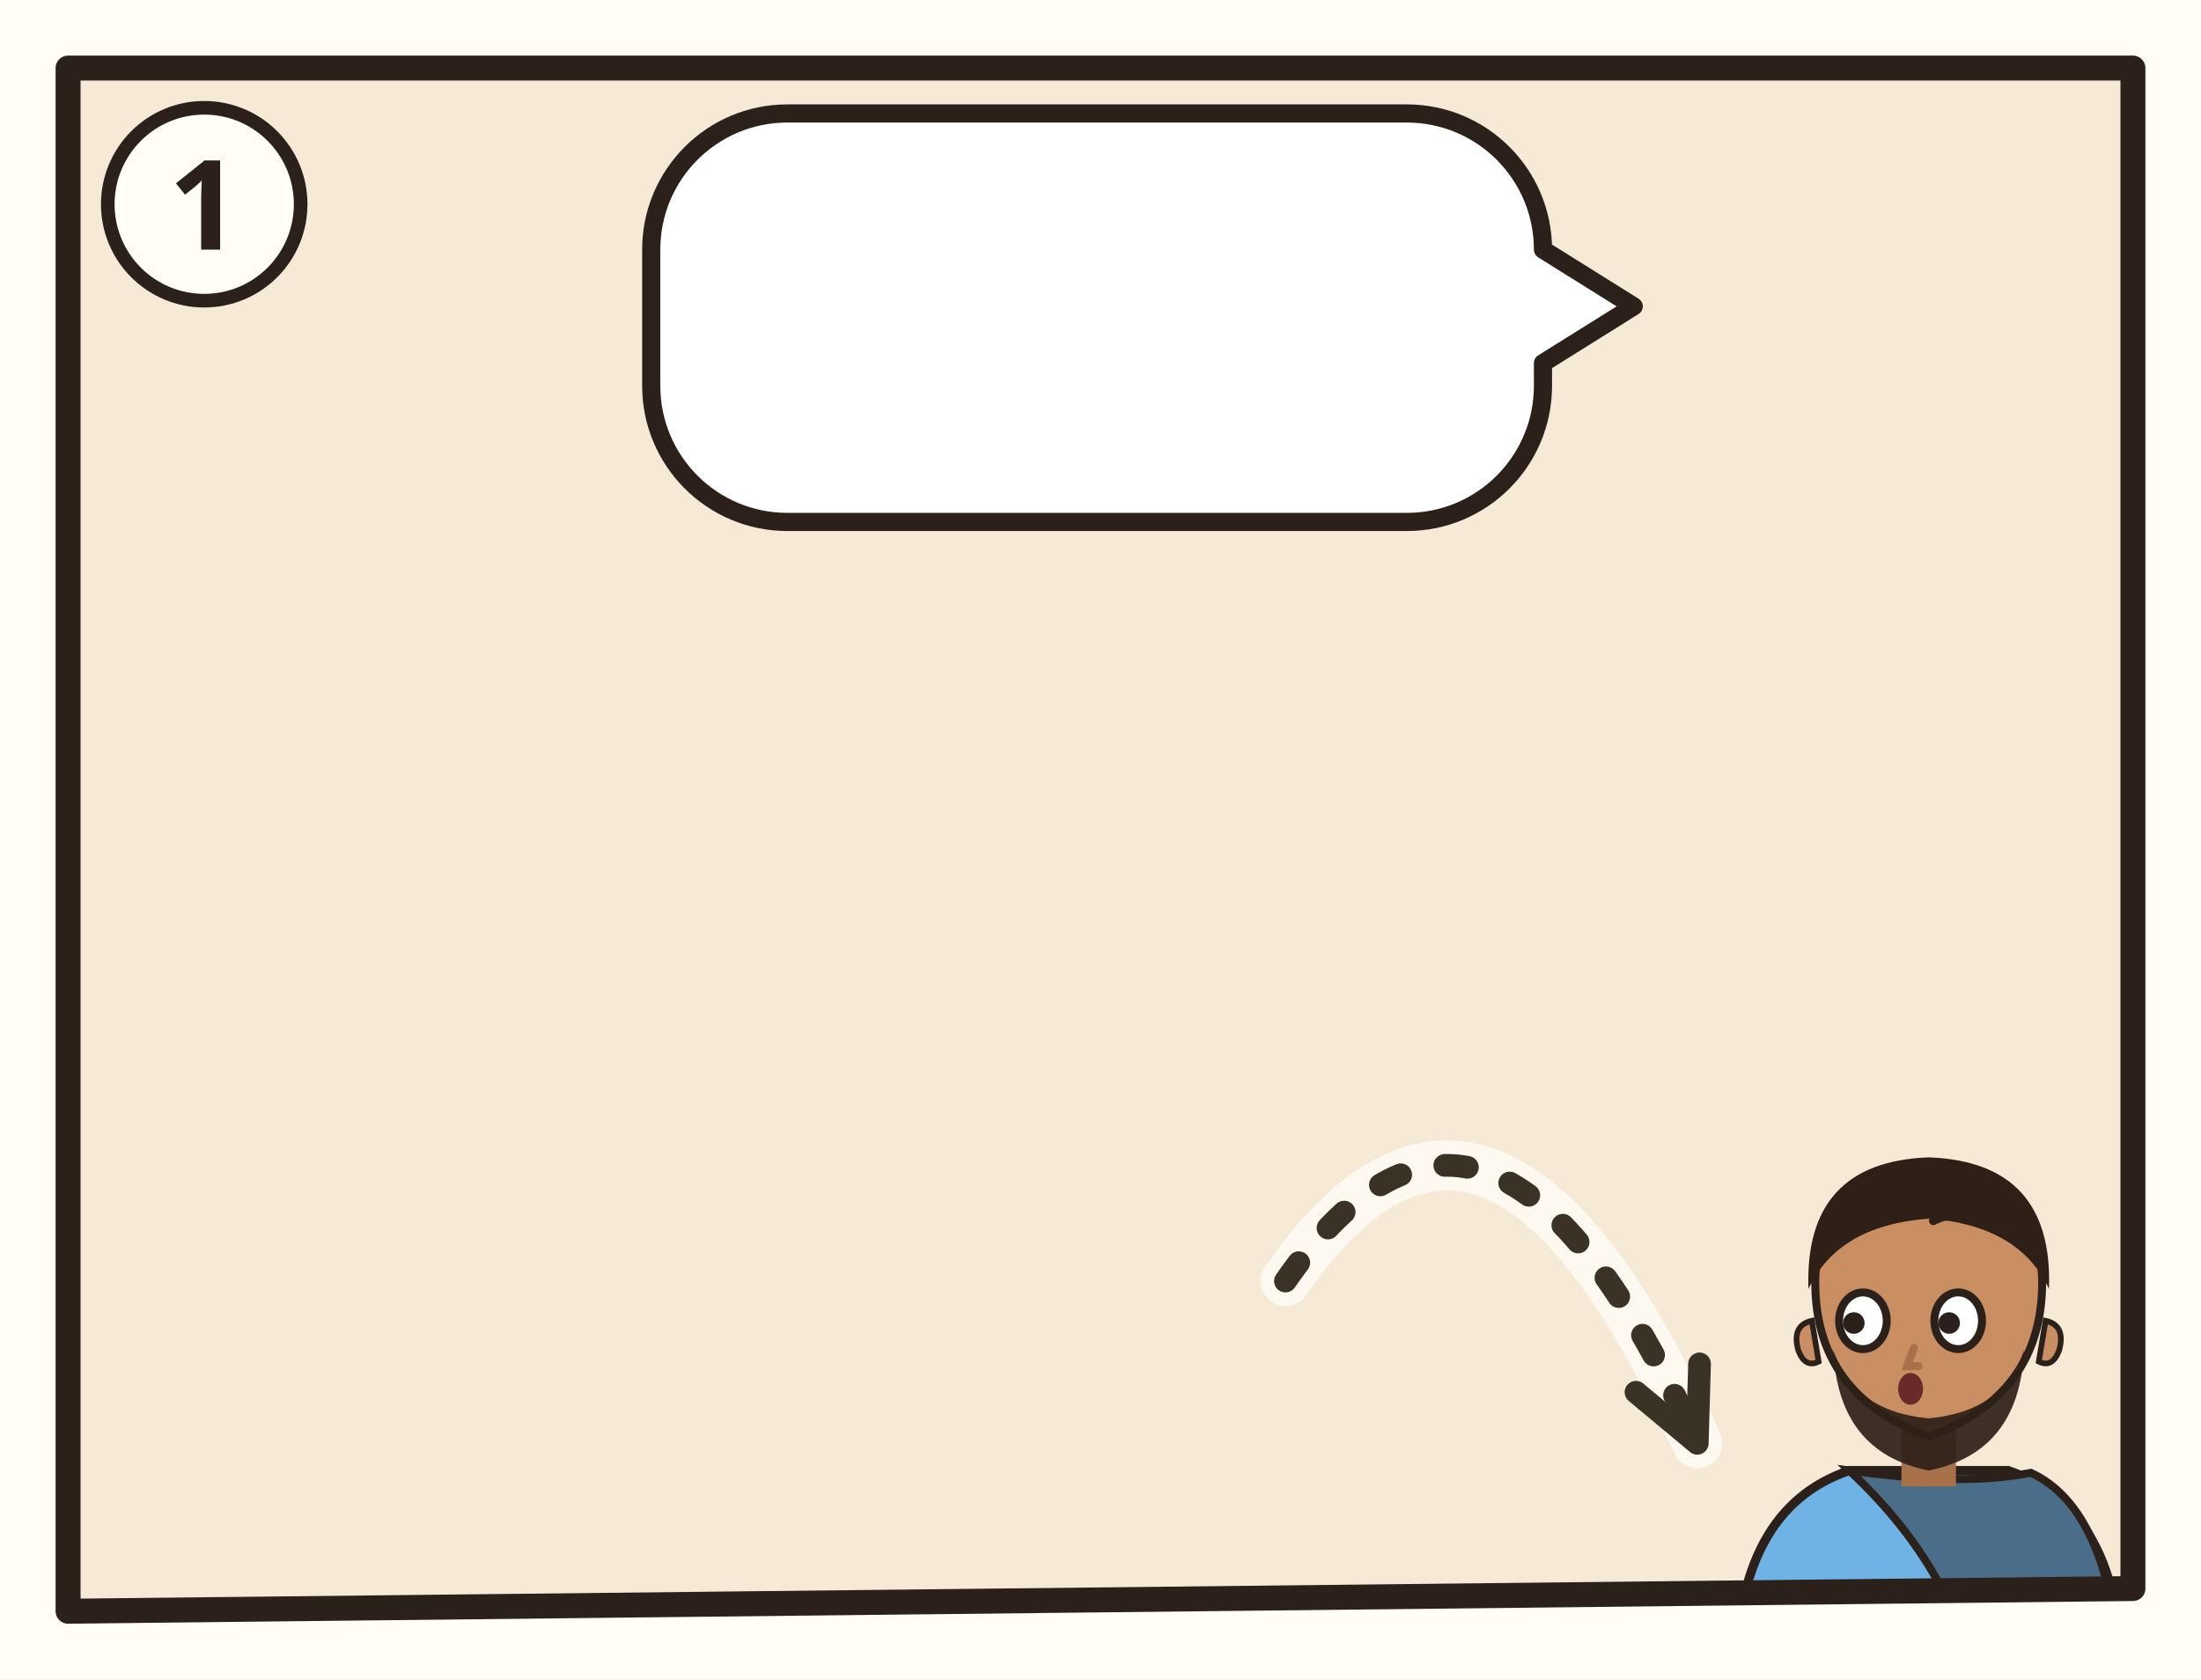
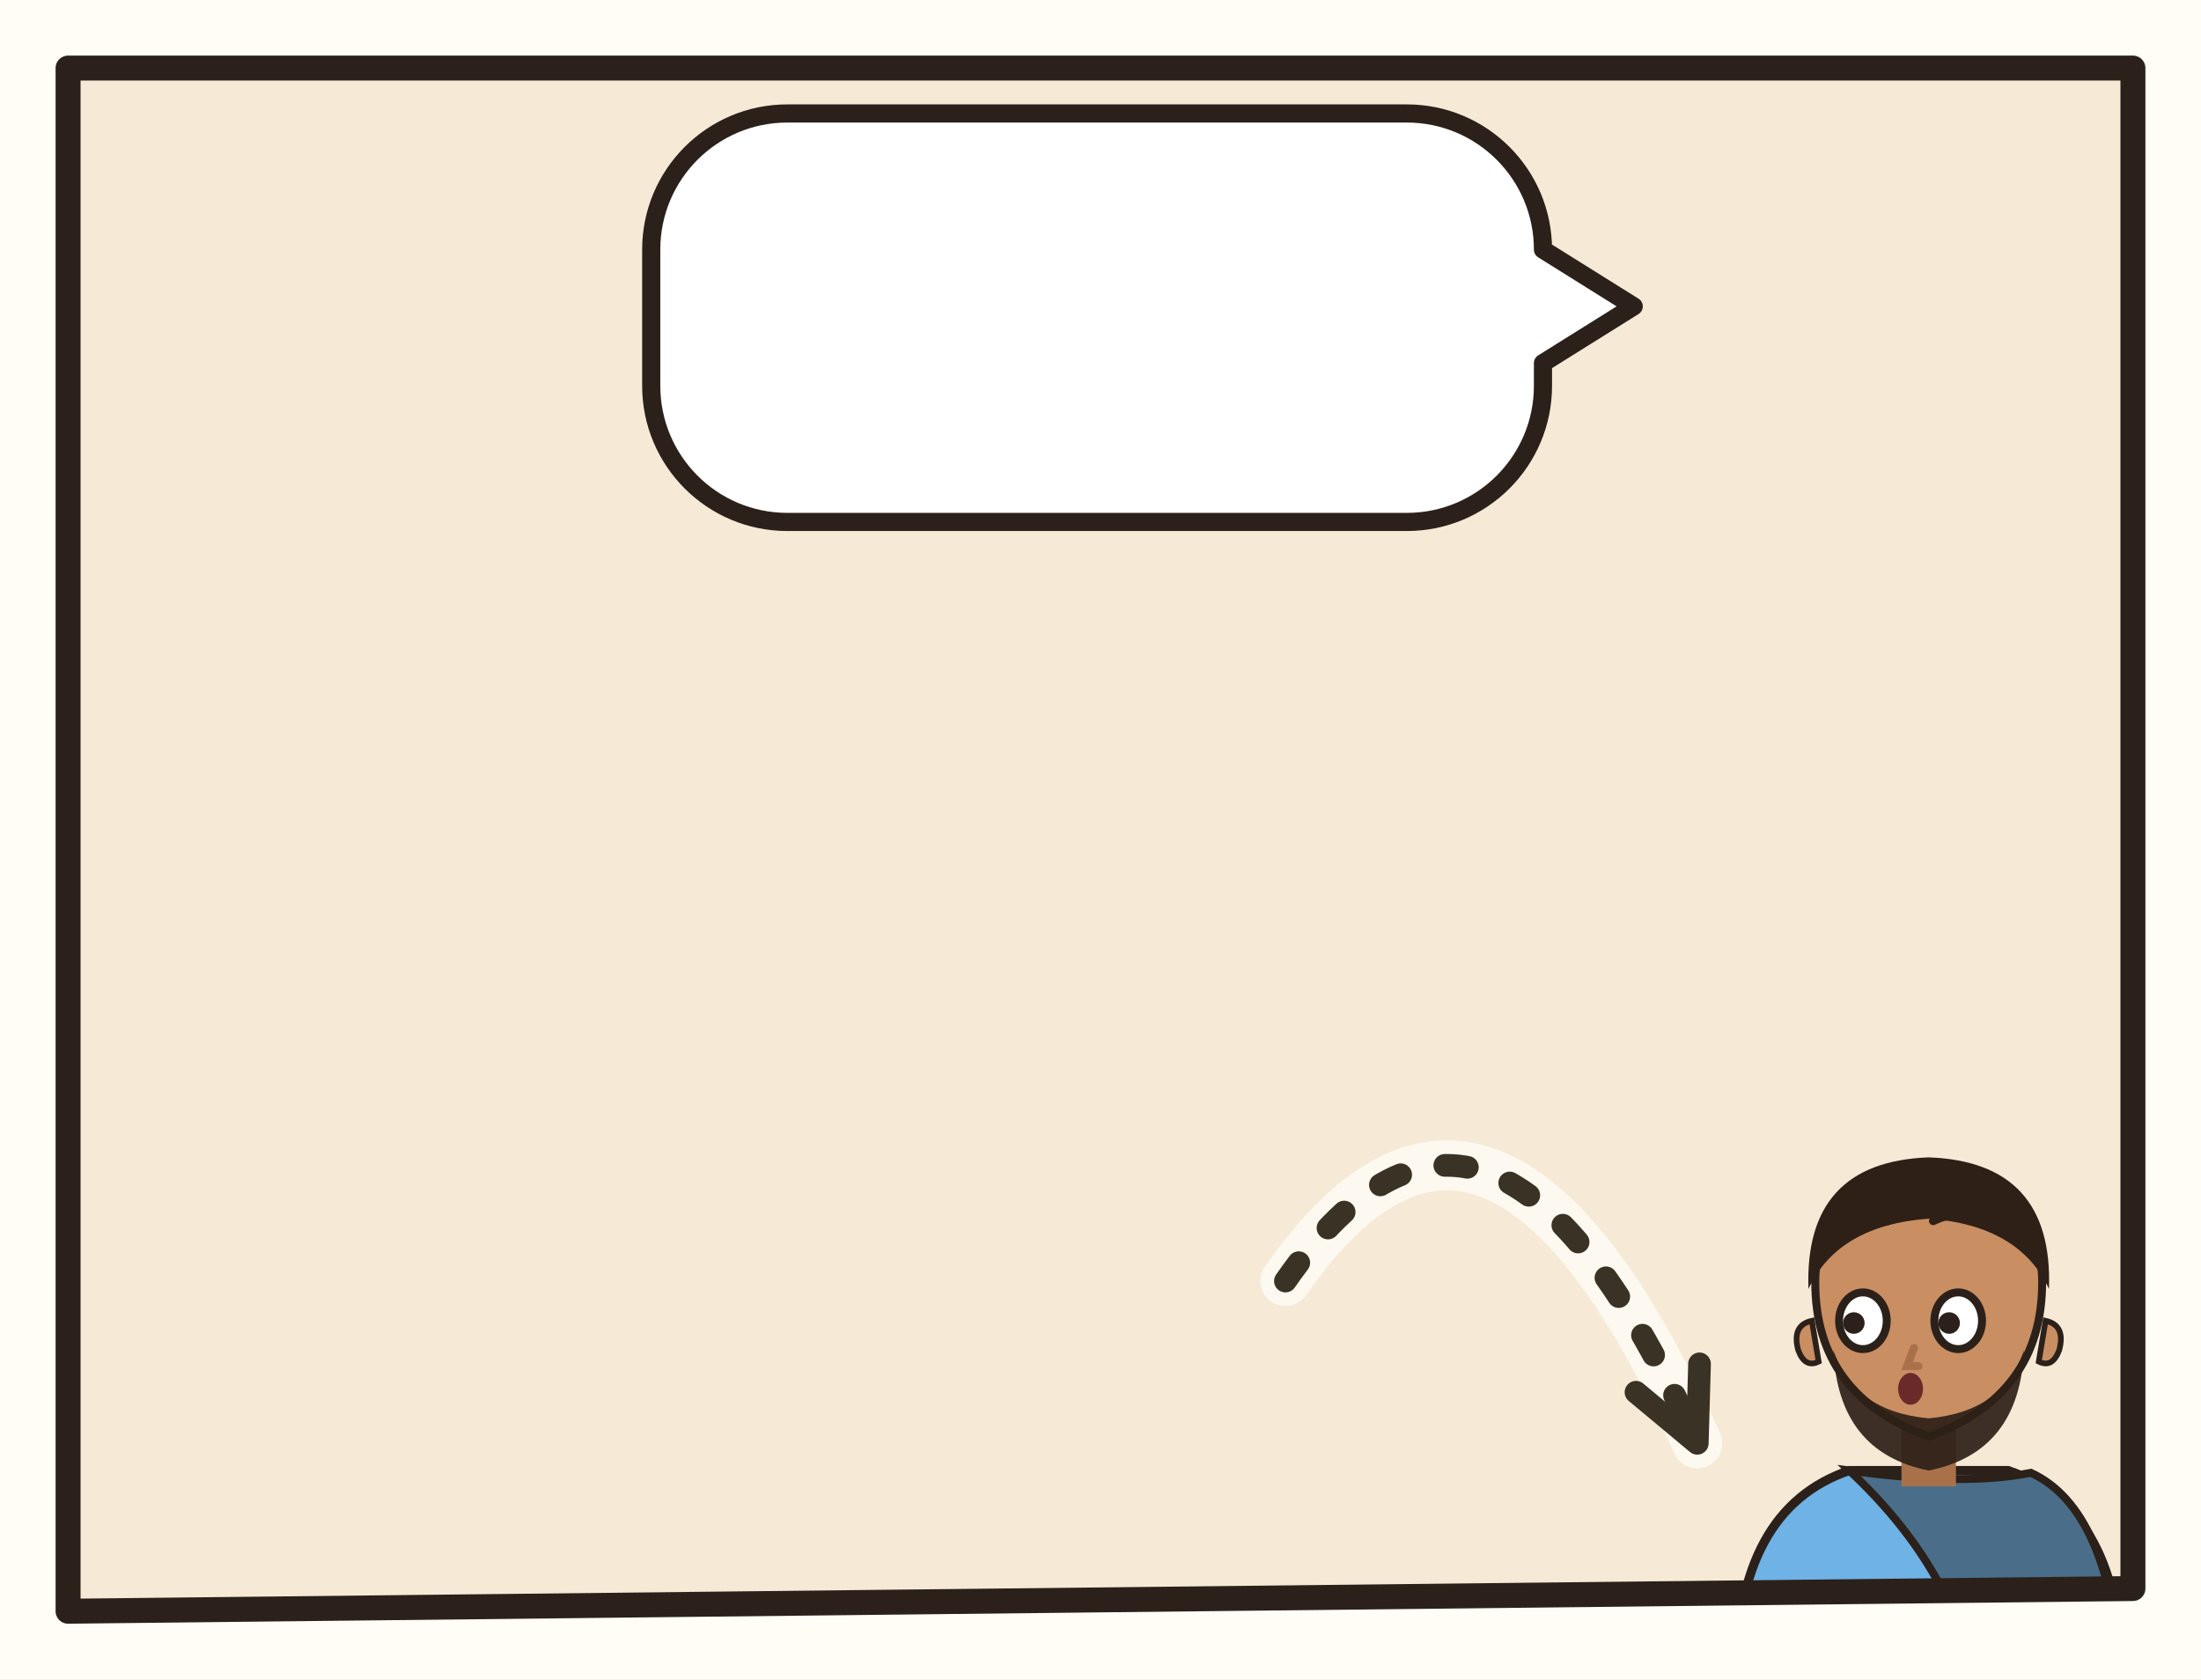
<svg xmlns="http://www.w3.org/2000/svg" viewBox="0 0 194 148">
  <rect width="194" height="148" fill="#FFFDF6" />
  <g transform="translate(4 4)">
    <clipPath id="an-cp-jon-002-010-010-1">
      <polygon points="2,2 184,2 184,136 2,138" />
    </clipPath>
    <g clip-path="url(#an-cp-jon-002-010-010-1)">
      <polygon points="2,2 184,2 184,136 2,138" fill="#F6EAD7" />
      <use href="#an-ufer" x="0" y="70" width="186" height="70" />
      <use href="#an-gott" x="140" y="3" width="40" height="40" />
      <g transform="translate(116.0 82.0) scale(-1 1)">
        <use href="#an-grosser-fisch" x="0" y="0" width="112" height="59.733" />
      </g>
      <g transform="translate(166.0 110.0) scale(1.0)">
        <path d="M-17 34Q-17 19-7 15.6L7 15.6Q17 19 17 34z" fill="#6FB2E6" stroke="#2B211A" stroke-width=".8" />
        <path d="M-7 15.6Q3 17 9 15.8Q16 19 17 34L4 34Q2 24-7 15.6z" fill="#4A6E8A" stroke="#2B211A" stroke-width=".7" />
        <path d="M-2.4 11h4.8v6h-4.8z" fill="#A8714A" />
        <path d="M-10 -1Q-10 9 0 12.6Q10 9 10 -1A10 10.6 0 0 0 -10 -1z" fill="#C98E62" stroke="#2B211A" stroke-width=".7" />
        <path d="M10.3 2.4q1.8.4 1.2 2.6-.6 1.6-1.8 1z M-10.3 2.4q-1.8.4-1.2 2.6.6 1.6 1.8 1z" fill="#C98E62" stroke="#2B211A" stroke-width=".5" />
        <path d="M-8.4 5Q-8 14 0 15.6Q8 14 8.4 5Q6.6 10.4 0 11Q-6.6 10.4-8.4 5z" fill="#2E2017" opacity=".92" />
        <ellipse cx="-5.8" cy="2.4" rx="2.1" ry="2.5" fill="#FFF" stroke="#2B211A" stroke-width=".7" />
        <circle cx="-6.6" cy="2.6" r=".95" fill="#2B211A" />
        <ellipse cx="2.6" cy="2.4" rx="2.1" ry="2.5" fill="#FFF" stroke="#2B211A" stroke-width=".7" />
        <circle cx="1.8" cy="2.6" r=".95" fill="#2B211A" />
        <path d="M-8.0 -6.4Q-5.8 -7.5 -3.6 -6.4M0.4 -6.4Q2.6 -7.5 4.8 -6.4" fill="none" stroke="#2E2017" stroke-width=".75" stroke-linecap="round" />
        <path d="M-1.3 4.8l-.6 1.6h1" fill="none" stroke="#A8714A" stroke-width=".7" stroke-linecap="round" />
        <ellipse cx="-1.6" cy="8.4" rx="1.1" ry="1.4" fill="#6B2A2A" />
        <path d="M-10.6-.4Q-11-11.6 0-12Q11-11.6 10.6-.4Q8-6 0-6.6Q-8-6-10.6-.4z" fill="#2E2017" />
      </g>
      <path d="M109.3 108.9Q127.4 82.9 145.6 123.2" fill="none" stroke="#FFFDF6" stroke-width="4.4" stroke-linecap="round" opacity=".8" />
      <path d="M109.3 108.9Q127.4 82.9 145.6 123.2" fill="none" stroke="#3B3226" stroke-width="2" stroke-dasharray="2 4" stroke-linecap="round" />
      <path d="M140.2 118.7L145.6 123.2L145.8 116.2" fill="none" stroke="#3B3226" stroke-width="2" stroke-linecap="round" stroke-linejoin="round" />
      <g>
        <path d="M65.4 6H120A12 12 0 0 1 132 18L132 18L140 23L132 28V30A12 12 0 0 1 120 42H65.4A12 12 0 0 1 53.4 30V18A12 12 0 0 1 65.4 6Z" fill="#FFFFFF" stroke="#2B211A" stroke-width="1.6" stroke-linejoin="round" />
        <use href="#an-z-hinab" x="59.4" y="12" width="16.0" height="24" />
        <use href="#an-ufer" x="80.4" y="12" width="45.6" height="24" />
      </g>
    </g>
    <polygon points="2,2 184,2 184,136 2,138" fill="none" stroke="#2B211A" stroke-width="2.2" stroke-linejoin="round" />
-     <circle cx="14" cy="14" r="8.5" fill="#FFFDF6" stroke="#2B211A" stroke-width="1.2" />
-     <text x="14" y="18" text-anchor="middle" font-family="sans-serif" font-size="11" font-weight="700" fill="#2B211A">1</text>
  </g>
</svg>
